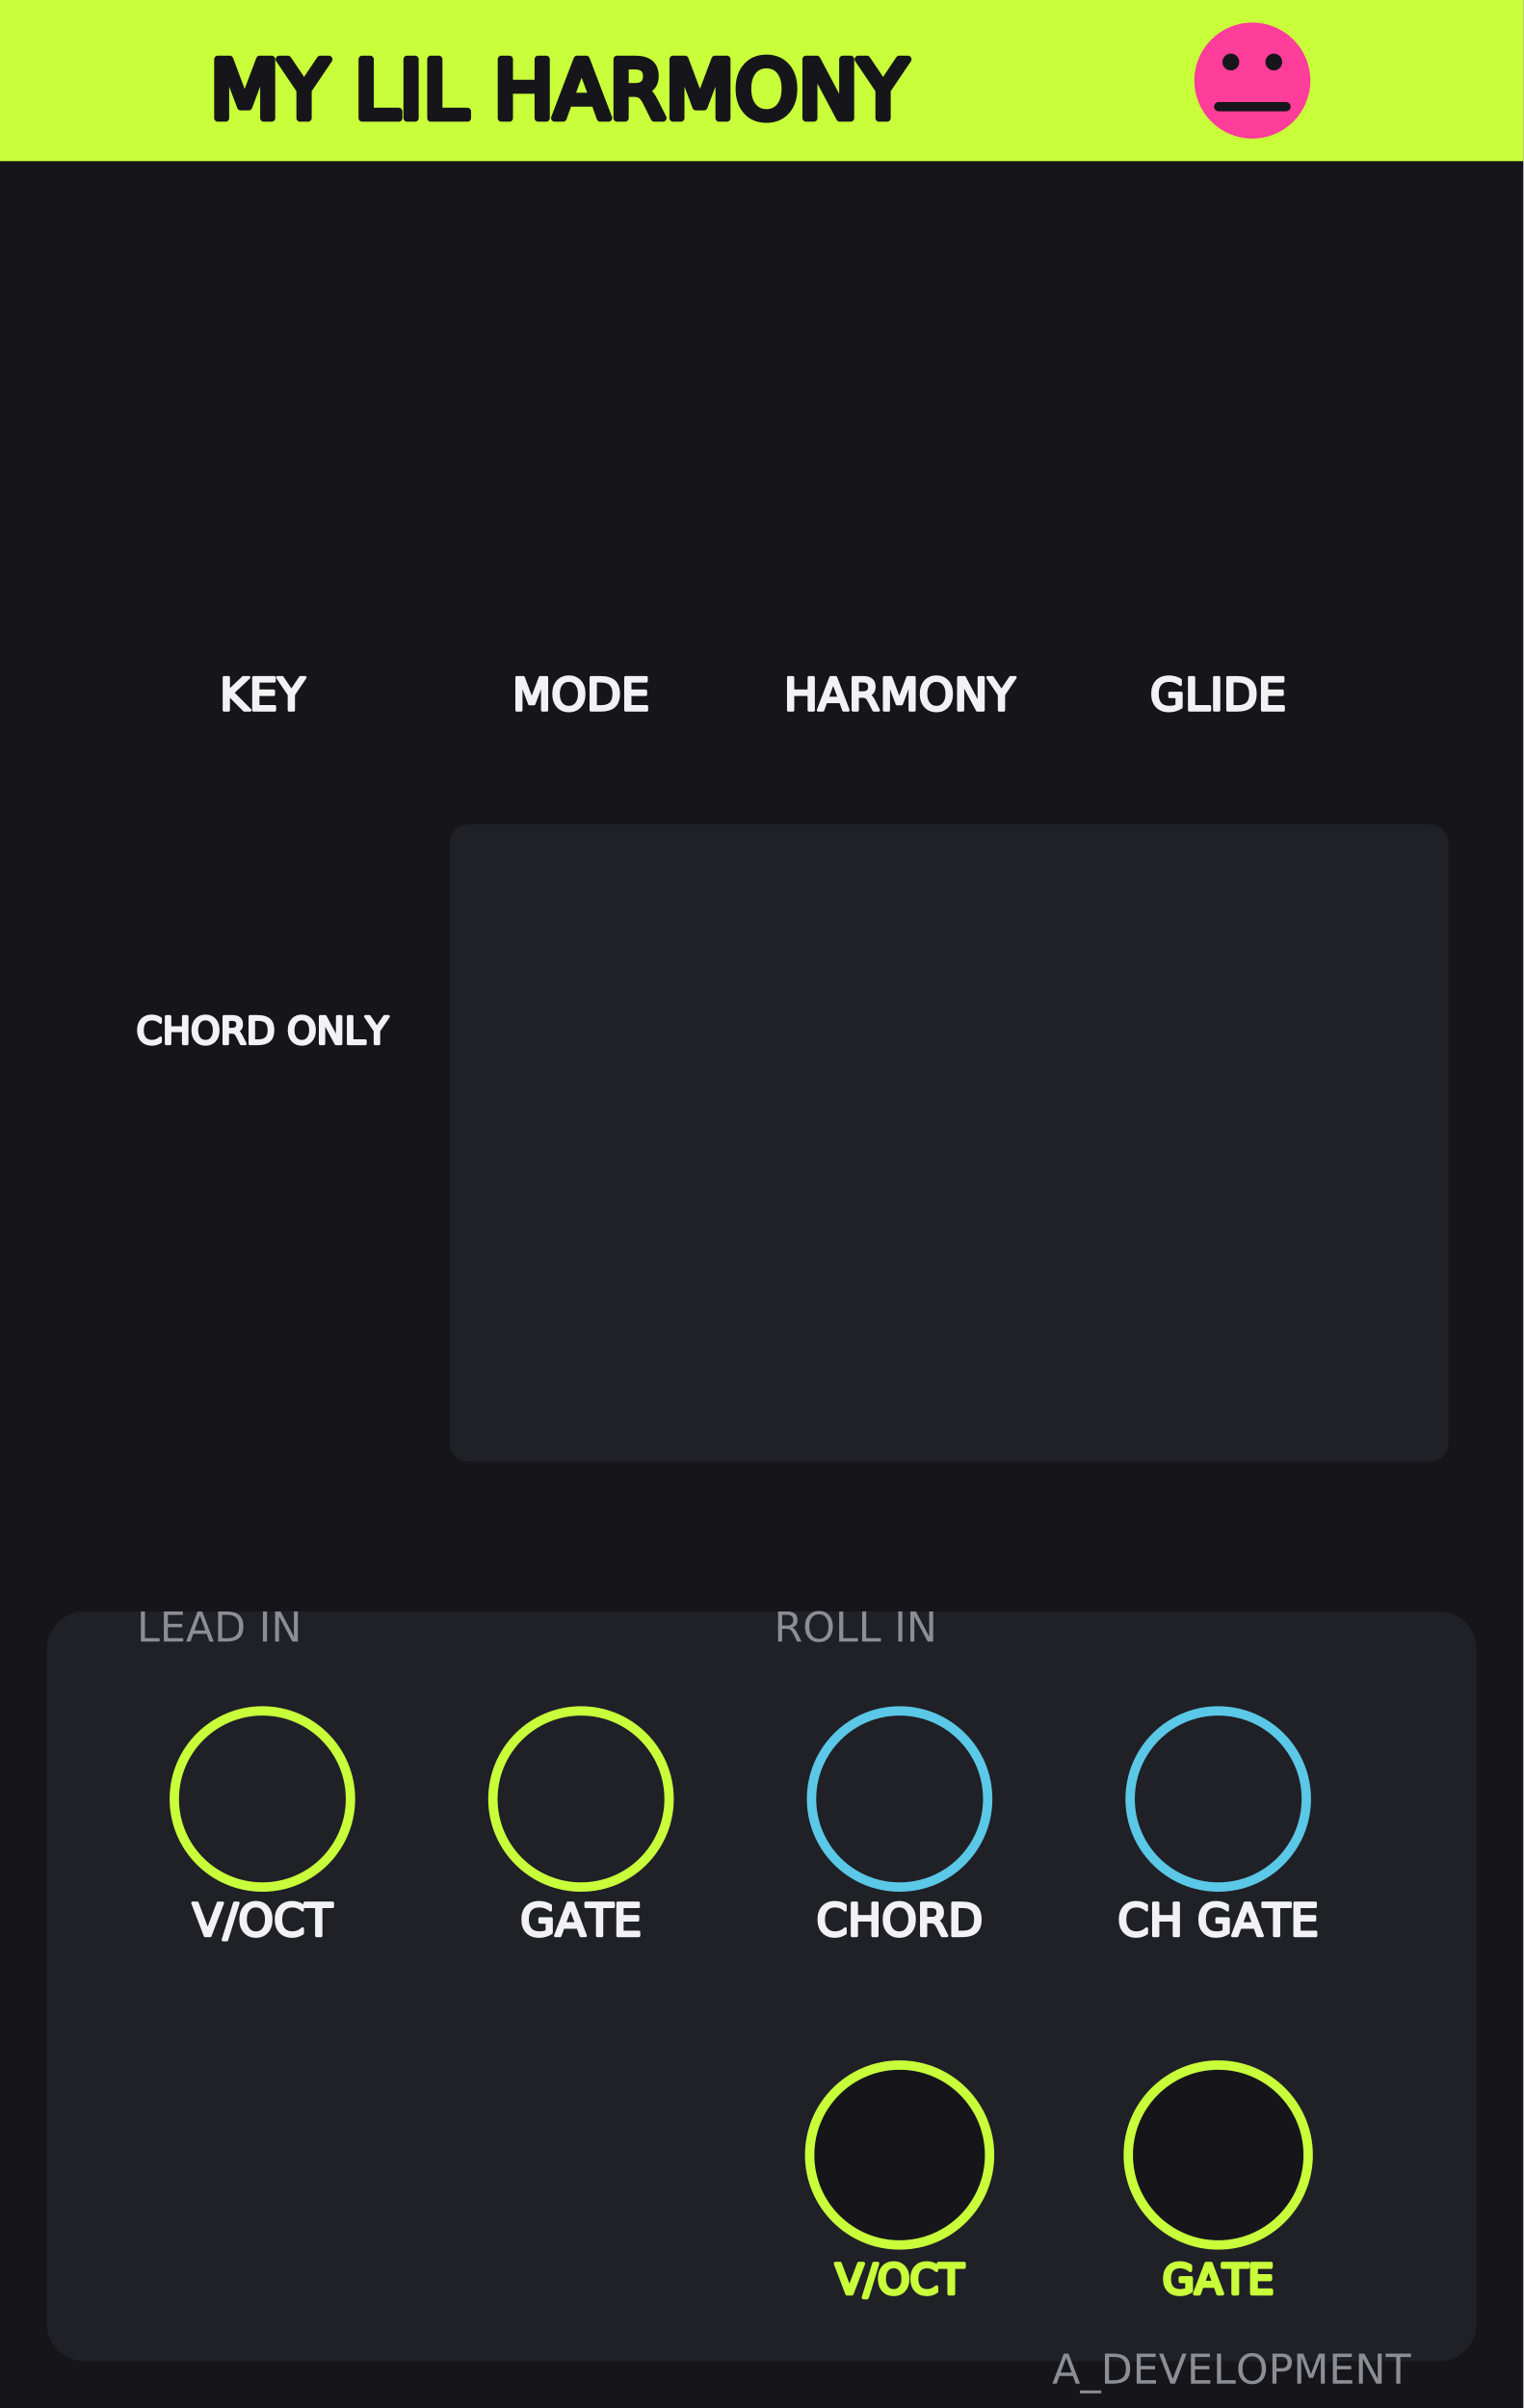
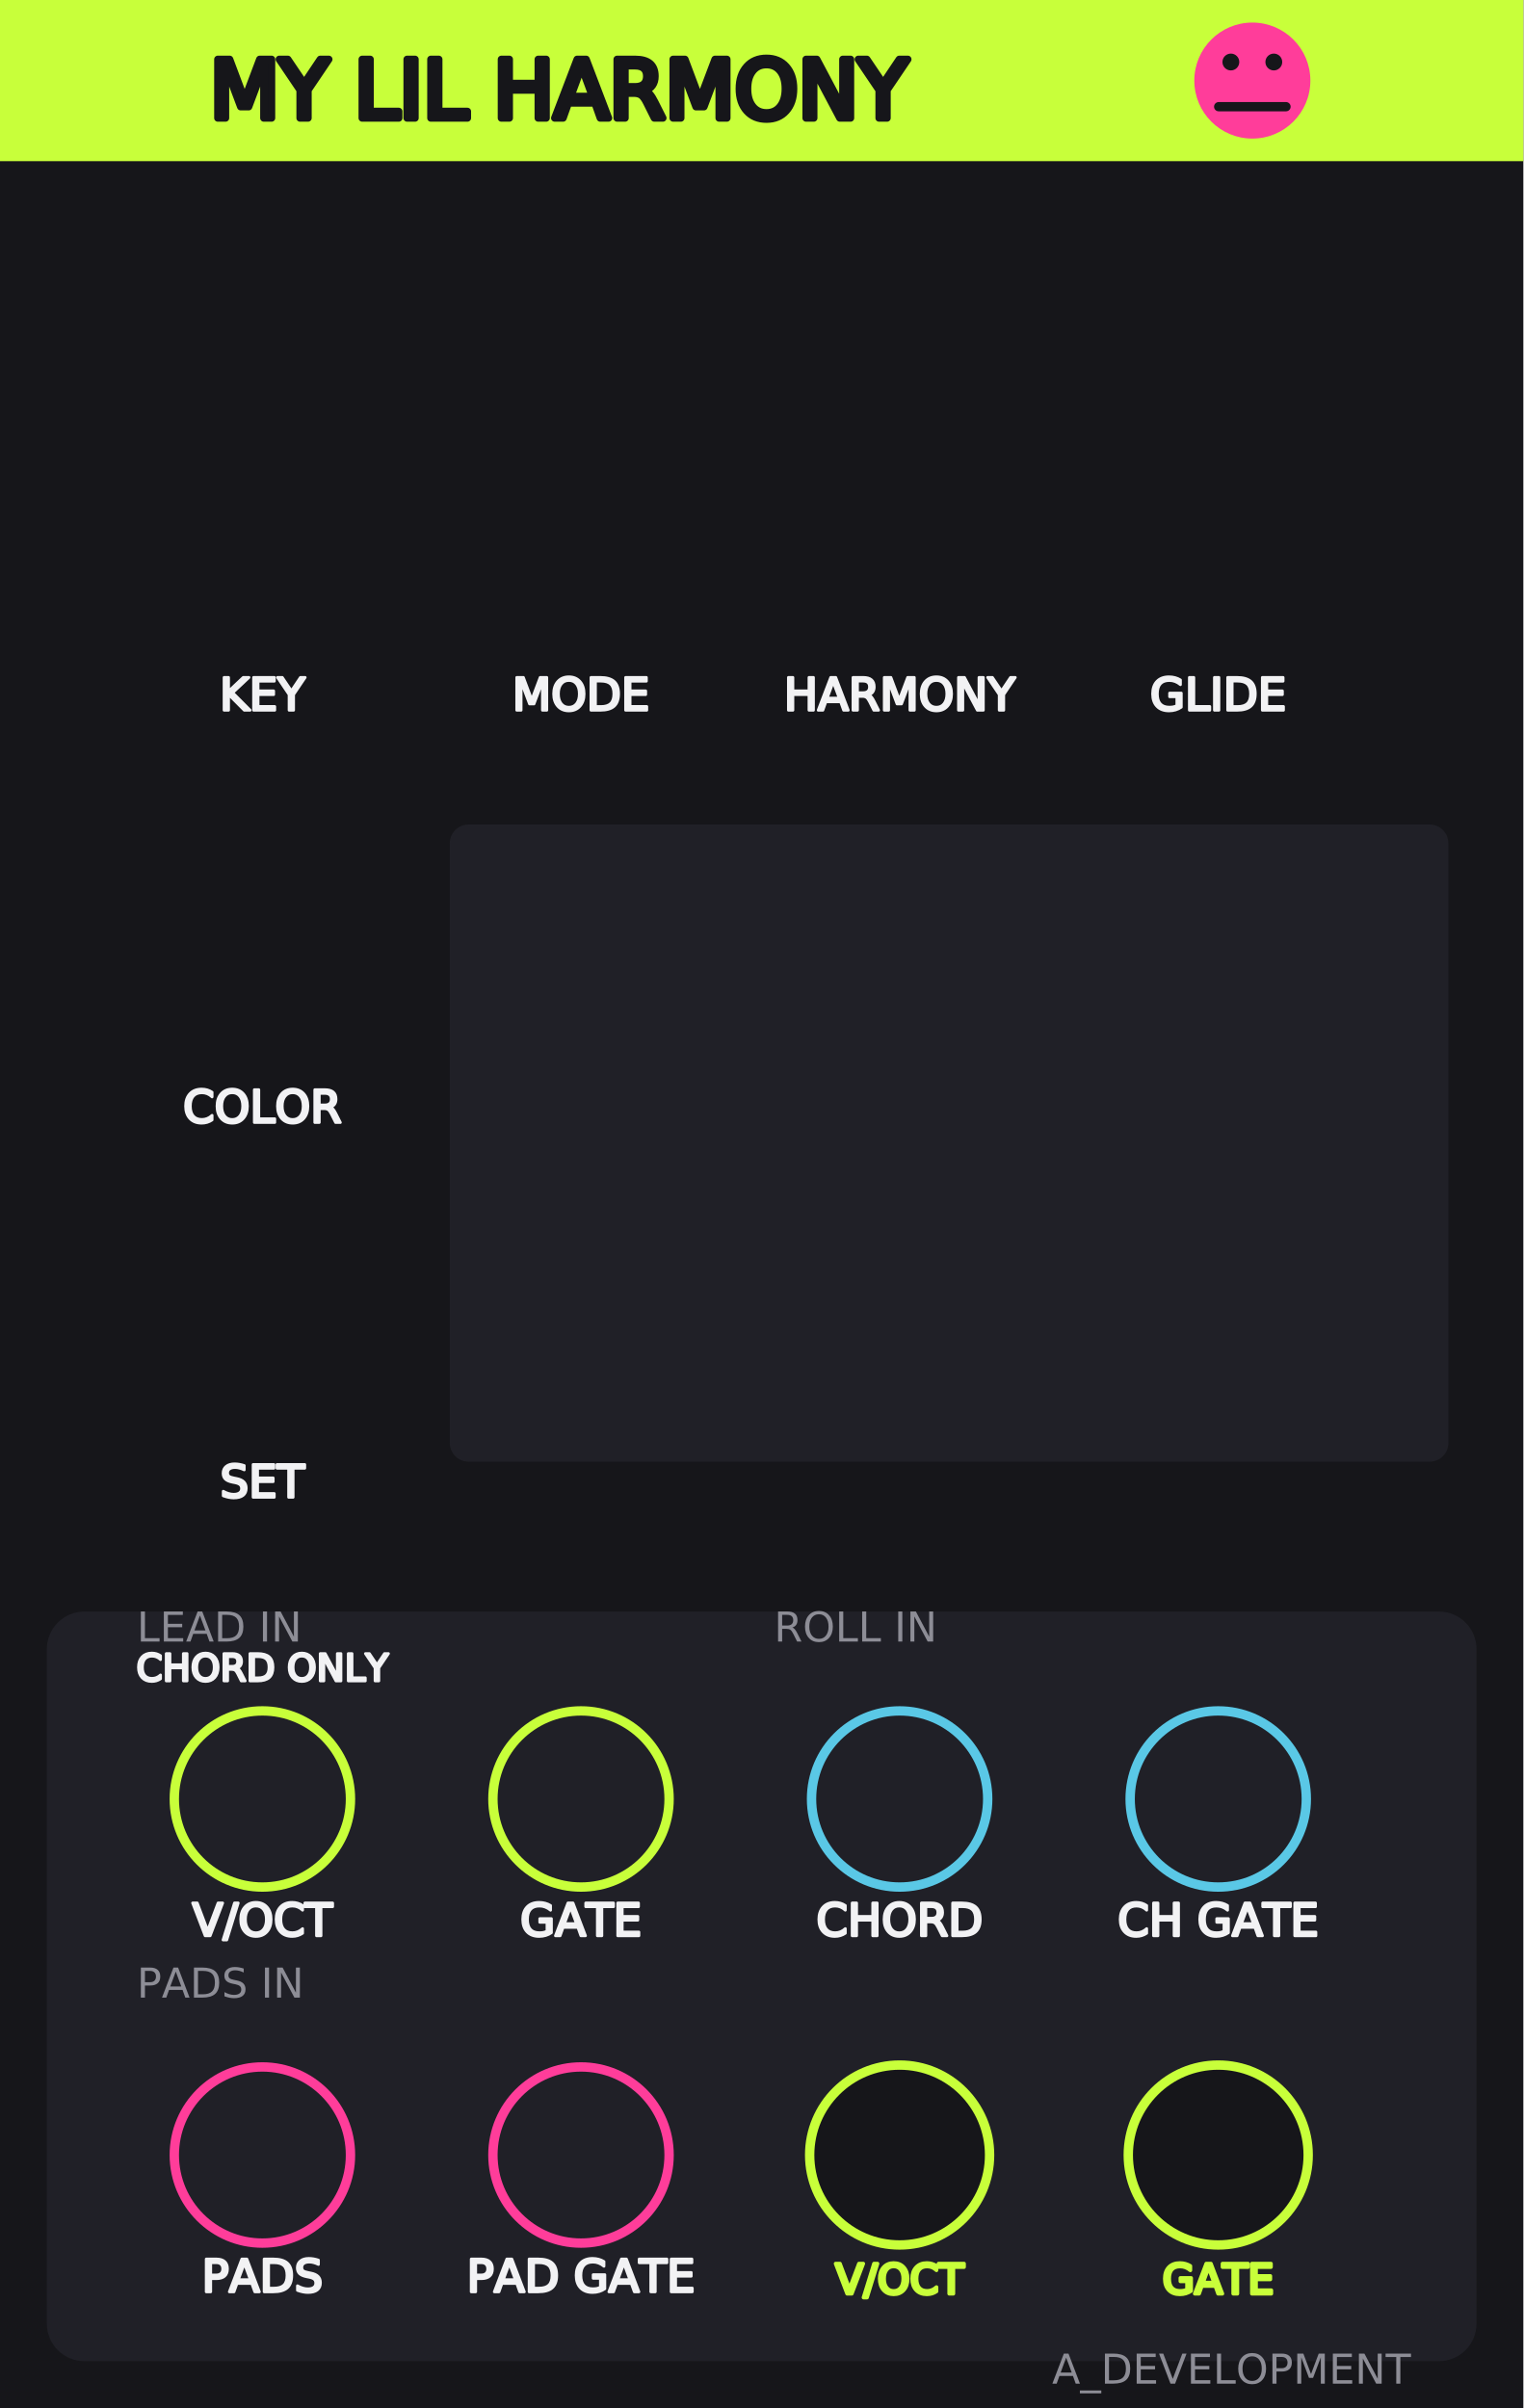
<svg xmlns="http://www.w3.org/2000/svg" width="81.28mm" height="128.5mm" viewBox="0 0 81.28 128.5">
  <rect width="81.28" height="128.5" fill="#16161a" />
  <rect width="81.28" height="8.6" fill="#c8ff3a" />
  <path fill="#16161a" stroke="#16161a" stroke-width="0.39" stroke-linejoin="round" d="M11.622 3.165H12.254L13.054 5.298L13.858 3.165H14.49V6.3H14.076V3.547L13.268 5.697H12.842L12.034 3.547V6.3H11.622Z M14.902 3.165H15.357L16.226 4.454L17.089 3.165H17.545L16.436 4.807V6.3H16.01V4.807Z  M19.325 3.165H19.75V5.943H21.276V6.3H19.325Z M21.721 3.165H22.145V6.3H21.721Z M22.989 3.165H23.413V5.943H24.94V6.3H22.989Z  M26.752 3.165H27.176V4.45H28.717V3.165H29.141V6.3H28.717V4.807H27.176V6.3H26.752Z M31.033 3.583 30.458 5.143H31.61ZM30.794 3.165H31.274L32.469 6.3H32.028L31.743 5.496H30.33L30.044 6.3H29.597Z M34.413 4.83Q34.55 4.876 34.679 5.028Q34.808 5.179 34.938 5.443L35.369 6.3H34.913L34.512 5.496Q34.357 5.181 34.211 5.078Q34.065 4.975 33.813 4.975H33.351V6.3H32.927V3.165H33.884Q34.422 3.165 34.686 3.39Q34.951 3.615 34.951 4.068Q34.951 4.364 34.813 4.559Q34.676 4.755 34.413 4.83ZM33.351 3.514V4.627H33.884Q34.191 4.627 34.347 4.485Q34.504 4.343 34.504 4.068Q34.504 3.793 34.347 3.653Q34.191 3.514 33.884 3.514Z M35.915 3.165H36.546L37.346 5.298L38.151 3.165H38.783V6.3H38.369V3.547L37.561 5.697H37.134L36.326 3.547V6.3H35.915Z M40.897 3.453Q40.435 3.453 40.163 3.797Q39.891 4.142 39.891 4.736Q39.891 5.328 40.163 5.672Q40.435 6.017 40.897 6.017Q41.359 6.017 41.629 5.672Q41.898 5.328 41.898 4.736Q41.898 4.142 41.629 3.797Q41.359 3.453 40.897 3.453ZM40.897 3.109Q41.556 3.109 41.951 3.551Q42.346 3.993 42.346 4.736Q42.346 5.477 41.951 5.919Q41.556 6.361 40.897 6.361Q40.235 6.361 39.84 5.92Q39.444 5.479 39.444 4.736Q39.444 3.993 39.84 3.551Q40.235 3.109 40.897 3.109Z M43.009 3.165H43.58L44.97 5.788V3.165H45.382V6.3H44.811L43.421 3.678V6.3H43.009Z M45.795 3.165H46.251L47.12 4.454L47.983 3.165H48.439L47.33 4.807V6.3H46.904V4.807Z" />
  <circle cx="66.82" cy="4.3" r="3.096" fill="#ff3d9a" />
  <circle cx="65.674" cy="3.309" r="0.449" fill="#16161a" />
  <circle cx="67.966" cy="3.309" r="0.449" fill="#16161a" />
  <line x1="65.024" y1="5.693" x2="68.616" y2="5.693" stroke="#16161a" stroke-width="0.495" stroke-linecap="round" />
  <rect x="2.5" y="86" width="76.28" height="40" rx="2" fill="#202027" />
  <rect x="24" y="44" width="53.28" height="34" rx="1" fill="#202027" />
  <path fill="#8d8d96" d="M7.516 85.996H7.733V87.417H8.514V87.6H7.516Z M8.742 85.996H9.756V86.179H8.959V86.654H9.722V86.836H8.959V87.417H9.775V87.6H8.742Z M10.668 86.21 10.373 87.008H10.963ZM10.545 85.996H10.791L11.402 87.6H11.177L11.031 87.189H10.308L10.162 87.6H9.933Z M11.854 86.175V87.422H12.116Q12.448 87.422 12.602 87.271Q12.756 87.121 12.756 86.796Q12.756 86.474 12.602 86.324Q12.448 86.175 12.116 86.175ZM11.637 85.996H12.082Q12.549 85.996 12.767 86.19Q12.985 86.384 12.985 86.796Q12.985 87.211 12.766 87.406Q12.546 87.6 12.082 87.6H11.637Z  M14.03 85.996H14.247V87.6H14.03Z M14.679 85.996H14.971L15.682 87.338V85.996H15.893V87.6H15.6L14.889 86.258V87.6H14.679Z" />
  <path fill="#8d8d96" d="M42.276 86.848Q42.346 86.872 42.412 86.949Q42.478 87.026 42.545 87.162L42.765 87.6H42.532L42.327 87.189Q42.247 87.027 42.173 86.975Q42.098 86.922 41.969 86.922H41.733V87.6H41.516V85.996H42.006Q42.281 85.996 42.416 86.111Q42.551 86.226 42.551 86.458Q42.551 86.61 42.481 86.709Q42.411 86.809 42.276 86.848ZM41.733 86.175V86.744H42.006Q42.163 86.744 42.243 86.671Q42.323 86.599 42.323 86.458Q42.323 86.317 42.243 86.246Q42.163 86.175 42.006 86.175Z M43.696 86.143Q43.459 86.143 43.32 86.32Q43.181 86.496 43.181 86.8Q43.181 87.103 43.32 87.279Q43.459 87.455 43.696 87.455Q43.932 87.455 44.07 87.279Q44.208 87.103 44.208 86.8Q44.208 86.496 44.07 86.32Q43.932 86.143 43.696 86.143ZM43.696 85.967Q44.033 85.967 44.235 86.193Q44.437 86.419 44.437 86.8Q44.437 87.179 44.235 87.405Q44.033 87.631 43.696 87.631Q43.357 87.631 43.155 87.406Q42.952 87.18 42.952 86.8Q42.952 86.419 43.155 86.193Q43.357 85.967 43.696 85.967Z M44.776 85.996H44.993V87.417H45.774V87.6H44.776Z M46.002 85.996H46.219V87.417H47V87.6H46.002Z  M47.927 85.996H48.144V87.6H47.927Z M48.576 85.996H48.868L49.579 87.338V85.996H49.79V87.6H49.497L48.786 86.258V87.6H48.576Z" />
+   <path fill="#8d8d96" d="M7.733 105.175V105.777H8.006Q8.157 105.777 8.24 105.699Q8.323 105.62 8.323 105.475Q8.323 105.331 8.24 105.253Q8.157 105.175 8.006 105.175ZM7.516 104.996H8.006Q8.275 104.996 8.413 105.118Q8.551 105.24 8.551 105.475Q8.551 105.713 8.413 105.834Q8.275 105.955 8.006 105.955H7.733V106.6H7.516Z M9.379 105.21 9.084 106.008H9.674ZM9.256 104.996H9.502L10.113 106.6H9.888L9.742 106.189H9.019L8.873 106.6H8.644Z M10.565 105.175V106.422H10.827Q11.159 106.422 11.313 106.271Q11.467 106.121 11.467 105.796Q11.467 105.474 11.313 105.324Q11.159 105.175 10.827 105.175ZM10.348 104.996H10.793Q11.26 104.996 11.478 105.19Q11.696 105.384 11.696 105.796Q11.696 106.211 11.477 106.406Q11.257 106.6 10.793 106.6H10.348Z M13.003 105.049V105.26Q12.879 105.201 12.77 105.172Q12.66 105.143 12.558 105.143Q12.381 105.143 12.285 105.212Q12.189 105.281 12.189 105.408Q12.189 105.514 12.253 105.568Q12.317 105.622 12.495 105.656L12.626 105.683Q12.869 105.729 12.984 105.845Q13.1 105.962 13.1 106.157Q13.1 106.391 12.943 106.511Q12.787 106.631 12.485 106.631Q12.371 106.631 12.243 106.605Q12.115 106.58 11.977 106.529V106.306Q12.109 106.38 12.236 106.417Q12.363 106.455 12.485 106.455Q12.671 106.455 12.772 106.382Q12.873 106.309 12.873 106.174Q12.873 106.055 12.801 105.989Q12.728 105.922 12.563 105.889L12.43 105.863Q12.188 105.815 12.079 105.712Q11.971 105.608 11.971 105.425Q11.971 105.212 12.121 105.09Q12.27 104.967 12.534 104.967Q12.646 104.967 12.763 104.988Q12.881 105.008 13.003 105.049Z  M14.137 104.996H14.354V106.6H14.137Z M14.786 104.996H15.078L15.79 106.338V104.996H16V106.6H15.708L14.997 105.258V106.6H14.786Z" />
  <path fill="#f2f2f4" stroke="#f2f2f4" stroke-width="0.15" stroke-linejoin="round" d="M11.957 36.15H12.194V36.89L12.979 36.15H13.284L12.416 36.966L13.346 37.9H13.034L12.194 37.057V37.9H11.957Z M13.531 36.15H14.638V36.35H13.768V36.868H14.601V37.067H13.768V37.701H14.659V37.9H13.531Z M14.807 36.15H15.062L15.547 36.87L16.029 36.15H16.283L15.664 37.067V37.9H15.426V37.067Z" />
  <path fill="#f2f2f4" stroke="#f2f2f4" stroke-width="0.15" stroke-linejoin="round" d="M27.573 36.15H27.926L28.373 37.341L28.821 36.15H29.174V37.9H28.943V36.364L28.492 37.564H28.254L27.803 36.364V37.9H27.573Z M30.354 36.311Q30.096 36.311 29.945 36.503Q29.793 36.695 29.793 37.027Q29.793 37.357 29.945 37.55Q30.096 37.742 30.354 37.742Q30.612 37.742 30.763 37.55Q30.913 37.357 30.913 37.027Q30.913 36.695 30.763 36.503Q30.612 36.311 30.354 36.311ZM30.354 36.119Q30.722 36.119 30.943 36.365Q31.163 36.612 31.163 37.027Q31.163 37.441 30.943 37.687Q30.722 37.934 30.354 37.934Q29.985 37.934 29.764 37.688Q29.543 37.442 29.543 37.027Q29.543 36.612 29.764 36.365Q29.985 36.119 30.354 36.119Z M31.77 36.345V37.705H32.056Q32.418 37.705 32.586 37.541Q32.754 37.377 32.754 37.023Q32.754 36.672 32.586 36.508Q32.418 36.345 32.056 36.345ZM31.533 36.15H32.02Q32.528 36.15 32.766 36.362Q33.004 36.573 33.004 37.023Q33.004 37.476 32.765 37.688Q32.526 37.9 32.02 37.9H31.533Z M33.381 36.15H34.488V36.35H33.618V36.868H34.451V37.067H33.618V37.701H34.509V37.9H33.381Z" />
  <path fill="#f2f2f4" stroke="#f2f2f4" stroke-width="0.15" stroke-linejoin="round" d="M42.068 36.15H42.305V36.868H43.165V36.15H43.402V37.9H43.165V37.067H42.305V37.9H42.068Z M44.457 36.384 44.136 37.254H44.78ZM44.324 36.15H44.592L45.259 37.9H45.013L44.854 37.451H44.065L43.905 37.9H43.656Z M46.344 37.08Q46.42 37.105 46.492 37.19Q46.564 37.274 46.637 37.422L46.877 37.9H46.623L46.399 37.451Q46.312 37.275 46.231 37.218Q46.15 37.161 46.009 37.161H45.751V37.9H45.514V36.15H46.049Q46.349 36.15 46.496 36.276Q46.644 36.401 46.644 36.654Q46.644 36.82 46.567 36.929Q46.491 37.038 46.344 37.08ZM45.751 36.345V36.966H46.049Q46.22 36.966 46.307 36.887Q46.395 36.808 46.395 36.654Q46.395 36.501 46.307 36.423Q46.22 36.345 46.049 36.345Z M47.182 36.15H47.535L47.981 37.341L48.43 36.15H48.783V37.9H48.552V36.364L48.101 37.564H47.863L47.412 36.364V37.9H47.182Z M49.963 36.311Q49.705 36.311 49.553 36.503Q49.402 36.695 49.402 37.027Q49.402 37.357 49.553 37.55Q49.705 37.742 49.963 37.742Q50.221 37.742 50.371 37.55Q50.522 37.357 50.522 37.027Q50.522 36.695 50.371 36.503Q50.221 36.311 49.963 36.311ZM49.963 36.119Q50.331 36.119 50.551 36.365Q50.771 36.612 50.771 37.027Q50.771 37.441 50.551 37.687Q50.331 37.934 49.963 37.934Q49.594 37.934 49.373 37.688Q49.152 37.442 49.152 37.027Q49.152 36.612 49.373 36.365Q49.594 36.119 49.963 36.119Z M51.142 36.15H51.461L52.236 37.614V36.15H52.466V37.9H52.147L51.371 36.436V37.9H51.142Z M52.697 36.15H52.951L53.436 36.87L53.918 36.15H54.172L53.554 37.067V37.9H53.316V37.067Z" />
  <path fill="#f2f2f4" stroke="#f2f2f4" stroke-width="0.15" stroke-linejoin="round" d="M62.794 37.65V37.18H62.407V36.986H63.028V37.737Q62.891 37.834 62.726 37.884Q62.561 37.934 62.373 37.934Q61.963 37.934 61.732 37.694Q61.5 37.455 61.5 37.027Q61.5 36.598 61.732 36.358Q61.963 36.119 62.373 36.119Q62.544 36.119 62.698 36.161Q62.853 36.203 62.983 36.285V36.537Q62.851 36.426 62.704 36.37Q62.556 36.313 62.393 36.313Q62.072 36.313 61.911 36.493Q61.75 36.672 61.75 37.027Q61.75 37.381 61.911 37.56Q62.072 37.739 62.393 37.739Q62.519 37.739 62.617 37.718Q62.715 37.696 62.794 37.65Z M63.461 36.15H63.697V37.701H64.549V37.9H63.461Z M64.798 36.15H65.035V37.9H64.798Z M65.742 36.345V37.705H66.028Q66.39 37.705 66.559 37.541Q66.727 37.377 66.727 37.023Q66.727 36.672 66.559 36.508Q66.39 36.345 66.028 36.345ZM65.506 36.15H65.992Q66.501 36.15 66.738 36.362Q66.976 36.573 66.976 37.023Q66.976 37.476 66.737 37.688Q66.498 37.9 65.992 37.9H65.506Z M67.354 36.15H68.46V36.35H67.59V36.868H68.424V37.067H67.59V37.701H68.481V37.9H67.354Z" />
-   <path fill="#f2f2f4" stroke="#f2f2f4" stroke-width="0.15" stroke-linejoin="round" d="M8.565 54.354V54.562Q8.465 54.47 8.353 54.424Q8.24 54.378 8.113 54.378Q7.863 54.378 7.73 54.531Q7.597 54.683 7.597 54.972Q7.597 55.261 7.73 55.413Q7.863 55.566 8.113 55.566Q8.24 55.566 8.353 55.52Q8.465 55.474 8.565 55.382V55.588Q8.461 55.658 8.346 55.693Q8.23 55.728 8.101 55.728Q7.77 55.728 7.58 55.526Q7.389 55.323 7.389 54.972Q7.389 54.621 7.58 54.418Q7.77 54.216 8.101 54.216Q8.232 54.216 8.348 54.25Q8.463 54.285 8.565 54.354Z M8.87 54.242H9.067V54.84H9.784V54.242H9.981V55.7H9.784V55.006H9.067V55.7H8.87Z M10.965 54.376Q10.75 54.376 10.624 54.536Q10.498 54.696 10.498 54.972Q10.498 55.248 10.624 55.408Q10.75 55.568 10.965 55.568Q11.18 55.568 11.306 55.408Q11.431 55.248 11.431 54.972Q11.431 54.696 11.306 54.536Q11.18 54.376 10.965 54.376ZM10.965 54.216Q11.272 54.216 11.456 54.421Q11.639 54.627 11.639 54.972Q11.639 55.317 11.456 55.523Q11.272 55.728 10.965 55.728Q10.658 55.728 10.474 55.523Q10.29 55.318 10.29 54.972Q10.29 54.627 10.474 54.421Q10.658 54.216 10.965 54.216Z M12.639 55.016Q12.703 55.038 12.763 55.108Q12.823 55.179 12.883 55.302L13.083 55.7H12.872L12.685 55.326Q12.613 55.179 12.545 55.132Q12.477 55.084 12.36 55.084H12.145V55.7H11.948V54.242H12.393Q12.643 54.242 12.766 54.346Q12.889 54.451 12.889 54.662Q12.889 54.8 12.825 54.89Q12.761 54.981 12.639 55.016ZM12.145 54.404V54.922H12.393Q12.536 54.922 12.608 54.856Q12.681 54.79 12.681 54.662Q12.681 54.534 12.608 54.469Q12.536 54.404 12.393 54.404Z M13.535 54.404V55.538H13.773Q14.075 55.538 14.215 55.401Q14.355 55.264 14.355 54.97Q14.355 54.677 14.215 54.54Q14.075 54.404 13.773 54.404ZM13.337 54.242H13.743Q14.167 54.242 14.365 54.418Q14.563 54.595 14.563 54.97Q14.563 55.346 14.364 55.523Q14.165 55.7 13.743 55.7H13.337Z  M16.105 54.376Q15.89 54.376 15.764 54.536Q15.637 54.696 15.637 54.972Q15.637 55.248 15.764 55.408Q15.89 55.568 16.105 55.568Q16.32 55.568 16.445 55.408Q16.571 55.248 16.571 54.972Q16.571 54.696 16.445 54.536Q16.32 54.376 16.105 54.376ZM16.105 54.216Q16.412 54.216 16.595 54.421Q16.779 54.627 16.779 54.972Q16.779 55.317 16.595 55.523Q16.412 55.728 16.105 55.728Q15.797 55.728 15.613 55.523Q15.429 55.318 15.429 54.972Q15.429 54.627 15.613 54.421Q15.797 54.216 16.105 54.216Z M17.087 54.242H17.353L18 55.462V54.242H18.191V55.7H17.925L17.279 54.48V55.7H17.087Z M18.583 54.242H18.781V55.534H19.491V55.7H18.583Z M19.498 54.242H19.709L20.114 54.842L20.515 54.242H20.727L20.211 55.006V55.7H20.013V55.006Z" />
+   <path fill="#f2f2f4" stroke="#f2f2f4" stroke-width="0.15" stroke-linejoin="round" d="M11.316 58.285V58.535Q11.197 58.423 11.062 58.368Q10.926 58.313 10.774 58.313Q10.474 58.313 10.314 58.497Q10.155 58.68 10.155 59.027Q10.155 59.373 10.314 59.556Q10.474 59.739 10.774 59.739Q10.926 59.739 11.062 59.684Q11.197 59.629 11.316 59.518V59.765Q11.192 59.85 11.053 59.892Q10.914 59.934 10.76 59.934Q10.363 59.934 10.134 59.691Q9.905 59.448 9.905 59.027Q9.905 58.605 10.134 58.362Q10.363 58.119 10.76 58.119Q10.917 58.119 11.056 58.16Q11.195 58.202 11.316 58.285Z M12.392 58.311Q12.134 58.311 11.983 58.503Q11.831 58.695 11.831 59.027Q11.831 59.357 11.983 59.55Q12.134 59.742 12.392 59.742Q12.65 59.742 12.801 59.55Q12.951 59.357 12.951 59.027Q12.951 58.695 12.801 58.503Q12.65 58.311 12.392 58.311ZM12.392 58.119Q12.76 58.119 12.98 58.365Q13.201 58.612 13.201 59.027Q13.201 59.441 12.98 59.687Q12.76 59.934 12.392 59.934Q12.023 59.934 11.802 59.688Q11.581 59.442 11.581 59.027Q11.581 58.612 11.802 58.365Q12.023 58.119 12.392 58.119Z M13.571 58.15H13.808V59.701H14.66V59.9H13.571Z M15.618 58.311Q15.361 58.311 15.209 58.503Q15.057 58.695 15.057 59.027Q15.057 59.357 15.209 59.55Q15.361 59.742 15.618 59.742Q15.876 59.742 16.027 59.55Q16.177 59.357 16.177 59.027Q16.177 58.695 16.027 58.503Q15.876 58.311 15.618 58.311ZM15.618 58.119Q15.986 58.119 16.207 58.365Q16.427 58.612 16.427 59.027Q16.427 59.441 16.207 59.687Q15.986 59.934 15.618 59.934Q15.249 59.934 15.028 59.688Q14.807 59.442 14.807 59.027Q14.807 58.612 15.028 58.365Q15.249 58.119 15.618 58.119Z M17.627 59.08Q17.703 59.105 17.775 59.19Q17.847 59.274 17.92 59.422L18.16 59.9H17.906L17.682 59.451Q17.595 59.275 17.514 59.218Q17.432 59.161 17.292 59.161H17.034V59.9H16.797V58.15H17.332Q17.632 58.15 17.779 58.276Q17.927 58.401 17.927 58.654Q17.927 58.82 17.85 58.929Q17.773 59.038 17.627 59.08ZM17.034 58.345V58.966H17.332Q17.503 58.966 17.59 58.887Q17.677 58.808 17.677 58.654Q17.677 58.501 17.59 58.423Q17.503 58.345 17.332 58.345Z" />
+   <path fill="#f2f2f4" stroke="#f2f2f4" stroke-width="0.15" stroke-linejoin="round" d="M13.031 78.208V78.439Q12.897 78.374 12.777 78.343Q12.658 78.311 12.546 78.311Q12.353 78.311 12.248 78.386Q12.143 78.461 12.143 78.599Q12.143 78.715 12.213 78.774Q12.283 78.834 12.477 78.87L12.62 78.899Q12.885 78.95 13.011 79.077Q13.137 79.204 13.137 79.417Q13.137 79.671 12.966 79.803Q12.796 79.934 12.467 79.934Q12.342 79.934 12.202 79.906Q12.062 79.878 11.912 79.823V79.579Q12.056 79.66 12.195 79.701Q12.333 79.742 12.467 79.742Q12.669 79.742 12.779 79.662Q12.89 79.582 12.89 79.435Q12.89 79.306 12.811 79.233Q12.731 79.161 12.551 79.124L12.407 79.096Q12.142 79.043 12.024 78.931Q11.905 78.818 11.905 78.618Q11.905 78.386 12.069 78.252Q12.232 78.119 12.519 78.119Q12.642 78.119 12.77 78.141Q12.898 78.163 13.031 78.208Z M13.506 78.15H14.612V78.35H13.743V78.868H14.576V79.067H13.743V79.701H14.633V79.9H13.506Z M14.78 78.15H16.26V78.35H15.639V79.9H15.401V78.35H14.78Z" />
+   <path fill="#f2f2f4" stroke="#f2f2f4" stroke-width="0.15" stroke-linejoin="round" d="M8.565 88.354V88.562Q8.465 88.47 8.353 88.424Q8.24 88.378 8.113 88.378Q7.863 88.378 7.73 88.531Q7.597 88.683 7.597 88.972Q7.597 89.261 7.73 89.413Q7.863 89.566 8.113 89.566Q8.24 89.566 8.353 89.52Q8.465 89.474 8.565 89.382V89.588Q8.461 89.658 8.346 89.693Q8.23 89.728 8.101 89.728Q7.77 89.728 7.58 89.526Q7.389 89.323 7.389 88.972Q7.389 88.621 7.58 88.418Q7.77 88.216 8.101 88.216Q8.232 88.216 8.348 88.25Q8.463 88.285 8.565 88.354Z M8.87 88.242H9.067V88.84H9.784V88.242H9.981V89.7H9.784V89.006H9.067V89.7H8.87Z M10.965 88.376Q10.75 88.376 10.624 88.536Q10.498 88.696 10.498 88.972Q10.498 89.248 10.624 89.408Q10.75 89.568 10.965 89.568Q11.18 89.568 11.306 89.408Q11.431 89.248 11.431 88.972Q11.431 88.696 11.306 88.536Q11.18 88.376 10.965 88.376ZM10.965 88.216Q11.272 88.216 11.456 88.421Q11.639 88.627 11.639 88.972Q11.639 89.317 11.456 89.523Q11.272 89.728 10.965 89.728Q10.658 89.728 10.474 89.523Q10.29 89.318 10.29 88.972Q10.29 88.627 10.474 88.421Q10.658 88.216 10.965 88.216Z M12.639 89.016Q12.703 89.038 12.763 89.108Q12.823 89.179 12.883 89.302L13.083 89.7H12.872L12.685 89.326Q12.613 89.179 12.545 89.132Q12.477 89.084 12.36 89.084H12.145V89.7H11.948V88.242H12.393Q12.643 88.242 12.766 88.346Q12.889 88.451 12.889 88.662Q12.889 88.8 12.825 88.89Q12.761 88.981 12.639 89.016ZM12.145 88.404V88.922H12.393Q12.536 88.922 12.608 88.856Q12.681 88.79 12.681 88.662Q12.681 88.534 12.608 88.469Q12.536 88.404 12.393 88.404Z M13.535 88.404V89.538H13.773Q14.075 89.538 14.215 89.401Q14.355 89.264 14.355 88.97Q14.355 88.677 14.215 88.54Q14.075 88.404 13.773 88.404ZM13.337 88.242H13.743Q14.167 88.242 14.365 88.418Q14.563 88.595 14.563 88.97Q14.563 89.346 14.364 89.523Q14.165 89.7 13.743 89.7H13.337Z  M16.105 88.376Q15.89 88.376 15.764 88.536Q15.637 88.696 15.637 88.972Q15.637 89.248 15.764 89.408Q15.89 89.568 16.105 89.568Q16.32 89.568 16.445 89.408Q16.571 89.248 16.571 88.972Q16.571 88.696 16.445 88.536Q16.32 88.376 16.105 88.376ZM16.105 88.216Q16.412 88.216 16.595 88.421Q16.779 88.627 16.779 88.972Q16.779 89.317 16.595 89.523Q16.412 89.728 16.105 89.728Q15.797 89.728 15.613 89.523Q15.429 89.318 15.429 88.972Q15.429 88.627 15.613 88.421Q15.797 88.216 16.105 88.216Z M17.087 88.242H17.353L18 89.462V88.242H18.191V89.7H17.925L17.279 88.48V89.7H17.087Z M18.583 88.242H18.781V89.534H19.491V89.7H18.583Z M19.498 88.242H19.709L20.114 88.842L20.515 88.242H20.727L20.211 89.006V89.7H20.013V89.006Z" />
  <circle cx="14" cy="96" r="4.7" fill="none" stroke="#c8ff3a" stroke-width="0.5" />
  <path fill="#f2f2f4" stroke="#f2f2f4" stroke-width="0.15" stroke-linejoin="round" d="M10.946 103.3 10.278 101.55H10.525L11.08 103.023L11.635 101.55H11.881L11.214 103.3Z M12.511 101.55H12.71L12.1 103.523H11.901Z M13.655 101.711Q13.398 101.711 13.246 101.903Q13.094 102.095 13.094 102.427Q13.094 102.757 13.246 102.95Q13.398 103.142 13.655 103.142Q13.913 103.142 14.064 102.95Q14.214 102.757 14.214 102.427Q14.214 102.095 14.064 101.903Q13.913 101.711 13.655 101.711ZM13.655 101.519Q14.023 101.519 14.244 101.765Q14.464 102.012 14.464 102.427Q14.464 102.841 14.244 103.087Q14.023 103.334 13.655 103.334Q13.286 103.334 13.065 103.088Q12.845 102.842 12.845 102.427Q12.845 102.012 13.065 101.765Q13.286 101.519 13.655 101.519Z M16.145 101.685V101.935Q16.025 101.823 15.89 101.768Q15.754 101.713 15.602 101.713Q15.302 101.713 15.143 101.897Q14.983 102.08 14.983 102.427Q14.983 102.773 15.143 102.956Q15.302 103.139 15.602 103.139Q15.754 103.139 15.89 103.084Q16.025 103.029 16.145 102.918V103.165Q16.02 103.25 15.881 103.292Q15.743 103.334 15.588 103.334Q15.191 103.334 14.962 103.091Q14.734 102.848 14.734 102.427Q14.734 102.005 14.962 101.762Q15.191 101.519 15.588 101.519Q15.745 101.519 15.884 101.56Q16.023 101.602 16.145 101.685Z M16.268 101.55H17.748V101.75H17.127V103.3H16.889V101.75H16.268Z" />
  <circle cx="31" cy="96" r="4.7" fill="none" stroke="#c8ff3a" stroke-width="0.5" />
  <path fill="#f2f2f4" stroke="#f2f2f4" stroke-width="0.15" stroke-linejoin="round" d="M29.187 103.05V102.58H28.8V102.386H29.421V103.137Q29.284 103.234 29.119 103.284Q28.953 103.334 28.766 103.334Q28.356 103.334 28.124 103.094Q27.893 102.855 27.893 102.427Q27.893 101.998 28.124 101.758Q28.356 101.519 28.766 101.519Q28.937 101.519 29.091 101.561Q29.245 101.603 29.375 101.685V101.937Q29.244 101.826 29.096 101.77Q28.949 101.713 28.786 101.713Q28.465 101.713 28.304 101.893Q28.142 102.072 28.142 102.427Q28.142 102.781 28.304 102.96Q28.465 103.139 28.786 103.139Q28.911 103.139 29.01 103.118Q29.108 103.096 29.187 103.05Z M30.438 101.784 30.117 102.654H30.76ZM30.304 101.55H30.573L31.24 103.3H30.994L30.834 102.851H30.046L29.886 103.3H29.637Z M31.253 101.55H32.733V101.75H32.112V103.3H31.874V101.75H31.253Z M32.961 101.55H34.067V101.75H33.198V102.268H34.031V102.467H33.198V103.101H34.088V103.3H32.961Z" />
  <circle cx="48" cy="96" r="4.7" fill="none" stroke="#5ac8e6" stroke-width="0.5" />
  <path fill="#f2f2f4" stroke="#f2f2f4" stroke-width="0.15" stroke-linejoin="round" d="M45.103 101.685V101.935Q44.984 101.823 44.848 101.768Q44.713 101.713 44.561 101.713Q44.261 101.713 44.101 101.897Q43.942 102.08 43.942 102.427Q43.942 102.773 44.101 102.956Q44.261 103.139 44.561 103.139Q44.713 103.139 44.848 103.084Q44.984 103.029 45.103 102.918V103.165Q44.979 103.25 44.84 103.292Q44.701 103.334 44.546 103.334Q44.149 103.334 43.921 103.091Q43.692 102.848 43.692 102.427Q43.692 102.005 43.921 101.762Q44.149 101.519 44.546 101.519Q44.704 101.519 44.842 101.56Q44.981 101.602 45.103 101.685Z M45.469 101.55H45.705V102.268H46.566V101.55H46.802V103.3H46.566V102.467H45.705V103.3H45.469Z M47.984 101.711Q47.726 101.711 47.574 101.903Q47.422 102.095 47.422 102.427Q47.422 102.757 47.574 102.95Q47.726 103.142 47.984 103.142Q48.241 103.142 48.392 102.95Q48.543 102.757 48.543 102.427Q48.543 102.095 48.392 101.903Q48.241 101.711 47.984 101.711ZM47.984 101.519Q48.352 101.519 48.572 101.765Q48.792 102.012 48.792 102.427Q48.792 102.841 48.572 103.087Q48.352 103.334 47.984 103.334Q47.614 103.334 47.394 103.088Q47.173 102.842 47.173 102.427Q47.173 102.012 47.394 101.765Q47.614 101.519 47.984 101.519Z M49.992 102.48Q50.068 102.505 50.14 102.59Q50.213 102.674 50.285 102.822L50.525 103.3H50.271L50.047 102.851Q49.961 102.675 49.879 102.618Q49.798 102.561 49.657 102.561H49.399V103.3H49.163V101.55H49.697Q49.997 101.55 50.145 101.676Q50.292 101.801 50.292 102.054Q50.292 102.22 50.215 102.329Q50.139 102.438 49.992 102.48ZM49.399 101.745V102.366H49.697Q49.868 102.366 49.955 102.287Q50.043 102.208 50.043 102.054Q50.043 101.901 49.955 101.823Q49.868 101.745 49.697 101.745Z M51.067 101.745V103.105H51.353Q51.715 103.105 51.883 102.941Q52.051 102.777 52.051 102.423Q52.051 102.072 51.883 101.908Q51.715 101.745 51.353 101.745ZM50.83 101.55H51.316Q51.825 101.55 52.063 101.762Q52.301 101.973 52.301 102.423Q52.301 102.876 52.062 103.088Q51.823 103.3 51.316 103.3H50.83Z" />
  <circle cx="65" cy="96" r="4.7" fill="none" stroke="#5ac8e6" stroke-width="0.5" />
  <path fill="#f2f2f4" stroke="#f2f2f4" stroke-width="0.15" stroke-linejoin="round" d="M61.182 101.685V101.935Q61.062 101.823 60.927 101.768Q60.792 101.713 60.639 101.713Q60.339 101.713 60.18 101.897Q60.021 102.08 60.021 102.427Q60.021 102.773 60.18 102.956Q60.339 103.139 60.639 103.139Q60.792 103.139 60.927 103.084Q61.062 103.029 61.182 102.918V103.165Q61.058 103.25 60.919 103.292Q60.78 103.334 60.625 103.334Q60.228 103.334 60 103.091Q59.771 102.848 59.771 102.427Q59.771 102.005 60 101.762Q60.228 101.519 60.625 101.519Q60.782 101.519 60.921 101.56Q61.06 101.602 61.182 101.685Z M61.548 101.55H61.784V102.268H62.645V101.55H62.881V103.3H62.645V102.467H61.784V103.3H61.548Z  M65.308 103.05V102.58H64.921V102.386H65.543V103.137Q65.405 103.234 65.24 103.284Q65.075 103.334 64.887 103.334Q64.477 103.334 64.246 103.094Q64.014 102.855 64.014 102.427Q64.014 101.998 64.246 101.758Q64.477 101.519 64.887 101.519Q65.059 101.519 65.213 101.561Q65.367 101.603 65.497 101.685V101.937Q65.366 101.826 65.218 101.77Q65.07 101.713 64.907 101.713Q64.586 101.713 64.425 101.893Q64.264 102.072 64.264 102.427Q64.264 102.781 64.425 102.96Q64.586 103.139 64.907 103.139Q65.033 103.139 65.131 103.118Q65.23 103.096 65.308 103.05Z M66.56 101.784 66.239 102.654H66.882ZM66.426 101.55H66.695L67.361 103.3H67.115L66.956 102.851H66.167L66.008 103.3H65.758Z M67.374 101.55H68.854V101.75H68.233V103.3H67.995V101.75H67.374Z M69.083 101.55H70.189V101.75H69.32V102.268H70.153V102.467H69.32V103.101H70.21V103.3H69.083Z" />
+   <circle cx="14" cy="115" r="4.7" fill="none" stroke="#ff3d9a" stroke-width="0.5" />
+   <path fill="#f2f2f4" stroke="#f2f2f4" stroke-width="0.15" stroke-linejoin="round" d="M11.242 120.745V121.402H11.54Q11.705 121.402 11.795 121.317Q11.885 121.231 11.885 121.073Q11.885 120.916 11.795 120.83Q11.705 120.745 11.54 120.745ZM11.005 120.55H11.54Q11.834 120.55 11.984 120.683Q12.135 120.816 12.135 121.073Q12.135 121.332 11.984 121.464Q11.834 121.597 11.54 121.597H11.242V122.3H11.005Z M13.037 120.784 12.716 121.654H13.36ZM12.904 120.55H13.172L13.839 122.3H13.593L13.433 121.851H12.645L12.485 122.3H12.236Z M14.331 120.745V122.105H14.617Q14.979 122.105 15.147 121.941Q15.315 121.777 15.315 121.423Q15.315 121.072 15.147 120.908Q14.979 120.745 14.617 120.745ZM14.094 120.55H14.581Q15.089 120.55 15.327 120.762Q15.565 120.973 15.565 121.423Q15.565 121.876 15.326 122.088Q15.087 122.3 14.581 122.3H14.094Z M16.991 120.608V120.839Q16.856 120.774 16.737 120.743Q16.617 120.711 16.506 120.711Q16.313 120.711 16.208 120.786Q16.103 120.861 16.103 120.999Q16.103 121.115 16.173 121.174Q16.242 121.234 16.437 121.27L16.58 121.299Q16.845 121.35 16.971 121.477Q17.097 121.604 17.097 121.817Q17.097 122.071 16.926 122.203Q16.756 122.334 16.426 122.334Q16.302 122.334 16.162 122.306Q16.022 122.278 15.872 122.223V121.979Q16.016 122.06 16.154 122.101Q16.293 122.142 16.426 122.142Q16.629 122.142 16.739 122.062Q16.849 121.982 16.849 121.835Q16.849 121.706 16.77 121.633Q16.691 121.561 16.511 121.524L16.367 121.496Q16.102 121.443 15.983 121.331Q15.865 121.218 15.865 121.018Q15.865 120.786 16.029 120.652Q16.192 120.519 16.479 120.519Q16.602 120.519 16.73 120.541Q16.858 120.563 16.991 120.608Z" />
+   <circle cx="31" cy="115" r="4.7" fill="none" stroke="#ff3d9a" stroke-width="0.5" />
+   <path fill="#f2f2f4" stroke="#f2f2f4" stroke-width="0.15" stroke-linejoin="round" d="M25.38 120.745V121.402H25.678Q25.843 121.402 25.933 121.317Q26.024 121.231 26.024 121.073Q26.024 120.916 25.933 120.83Q25.843 120.745 25.678 120.745ZM25.144 120.55H25.678Q25.972 120.55 26.123 120.683Q26.273 120.816 26.273 121.073Q26.273 121.332 26.123 121.464Q25.972 121.597 25.678 121.597H25.38V122.3H25.144Z M27.176 120.784 26.854 121.654H27.498ZM27.042 120.55H27.31L27.977 122.3H27.731L27.572 121.851H26.783L26.624 122.3H26.374Z M28.469 120.745V122.105H28.755Q29.117 122.105 29.286 121.941Q29.454 121.777 29.454 121.423Q29.454 121.072 29.286 120.908Q29.117 120.745 28.755 120.745ZM28.233 120.55H28.719Q29.228 120.55 29.465 120.762Q29.703 120.973 29.703 121.423Q29.703 121.876 29.464 122.088Q29.225 122.3 28.719 122.3H28.233Z  M32.037 122.05V121.58H31.65V121.386H32.271V122.137Q32.134 122.234 31.969 122.284Q31.803 122.334 31.616 122.334Q31.206 122.334 30.974 122.094Q30.743 121.855 30.743 121.427Q30.743 120.998 30.974 120.758Q31.206 120.519 31.616 120.519Q31.787 120.519 31.941 120.561Q32.095 120.603 32.225 120.685V120.937Q32.094 120.826 31.946 120.77Q31.799 120.713 31.636 120.713Q31.315 120.713 31.154 120.893Q30.992 121.072 30.992 121.427Q30.992 121.781 31.154 121.96Q31.315 122.139 31.636 122.139Q31.761 122.139 31.86 122.118Q31.958 122.096 32.037 122.05Z M33.288 120.784 32.967 121.654H33.61ZM33.154 120.55H33.423L34.09 122.3H33.844L33.684 121.851H32.896L32.736 122.3H32.487Z M34.103 120.55H35.583V120.75H34.962V122.3H34.724V120.75H34.103Z M35.811 120.55H36.917V120.75H36.048V121.268H36.881V121.467H36.048V122.101H36.938V122.3H35.811Z" />
  <circle cx="48" cy="115" r="4.8" fill="#16161a" stroke="#c8ff3a" stroke-width="0.5" />
  <path fill="#c8ff3a" stroke="#c8ff3a" stroke-width="0.2" stroke-linejoin="round" d="M45.201 122.4 44.588 120.796H44.815L45.323 122.146L45.832 120.796H46.058L45.447 122.4Z M46.635 120.796H46.817L46.259 122.604H46.076Z M47.684 120.943Q47.448 120.943 47.309 121.12Q47.17 121.296 47.17 121.6Q47.17 121.903 47.309 122.079Q47.448 122.255 47.684 122.255Q47.921 122.255 48.059 122.079Q48.197 121.903 48.197 121.6Q48.197 121.296 48.059 121.12Q47.921 120.943 47.684 120.943ZM47.684 120.767Q48.021 120.767 48.223 120.993Q48.425 121.219 48.425 121.6Q48.425 121.979 48.223 122.205Q48.021 122.431 47.684 122.431Q47.346 122.431 47.143 122.206Q46.941 121.98 46.941 121.6Q46.941 121.219 47.143 120.993Q47.346 120.767 47.684 120.767Z M49.966 120.92V121.149Q49.856 121.046 49.732 120.996Q49.608 120.946 49.468 120.946Q49.193 120.946 49.047 121.114Q48.901 121.282 48.901 121.6Q48.901 121.917 49.047 122.085Q49.193 122.253 49.468 122.253Q49.608 122.253 49.732 122.202Q49.856 122.152 49.966 122.05V122.276Q49.852 122.354 49.725 122.392Q49.597 122.431 49.456 122.431Q49.091 122.431 48.882 122.208Q48.672 121.985 48.672 121.6Q48.672 121.213 48.882 120.99Q49.091 120.767 49.456 120.767Q49.6 120.767 49.727 120.805Q49.854 120.843 49.966 120.92Z M50.079 120.796H51.435V120.979H50.866V122.4H50.648V120.979H50.079Z" />
  <circle cx="65" cy="115" r="4.8" fill="#16161a" stroke="#c8ff3a" stroke-width="0.5" />
  <path fill="#c8ff3a" stroke="#c8ff3a" stroke-width="0.2" stroke-linejoin="round" d="M63.338 122.171V121.74H62.983V121.562H63.552V122.251Q63.427 122.34 63.275 122.385Q63.124 122.431 62.952 122.431Q62.576 122.431 62.364 122.211Q62.152 121.992 62.152 121.6Q62.152 121.207 62.364 120.987Q62.576 120.767 62.952 120.767Q63.109 120.767 63.25 120.806Q63.391 120.845 63.511 120.92V121.151Q63.39 121.049 63.255 120.997Q63.12 120.946 62.97 120.946Q62.676 120.946 62.528 121.11Q62.381 121.274 62.381 121.6Q62.381 121.924 62.528 122.088Q62.676 122.253 62.97 122.253Q63.085 122.253 63.175 122.233Q63.266 122.213 63.338 122.171Z M64.485 121.01 64.191 121.808H64.78ZM64.362 120.796H64.608L65.22 122.4H64.994L64.848 121.989H64.125L63.979 122.4H63.75Z M65.231 120.796H66.588V120.979H66.019V122.4H65.801V120.979H65.231Z M66.798 120.796H67.812V120.979H67.015V121.454H67.778V121.636H67.015V122.217H67.831V122.4H66.798Z" />
  <path fill="#8d8d96" d="M56.886 125.81 56.592 126.608H57.182ZM56.764 125.596H57.01L57.621 127.2H57.395L57.249 126.789H56.526L56.38 127.2H56.151Z M58.761 127.565V127.719H57.618V127.565Z M59.172 125.775V127.022H59.434Q59.766 127.022 59.92 126.871Q60.074 126.721 60.074 126.396Q60.074 126.074 59.92 125.924Q59.766 125.775 59.434 125.775ZM58.955 125.596H59.401Q59.867 125.596 60.085 125.79Q60.303 125.984 60.303 126.396Q60.303 126.811 60.084 127.006Q59.865 127.2 59.401 127.2H58.955Z M60.649 125.596H61.663V125.779H60.866V126.254H61.63V126.436H60.866V127.017H61.683V127.2H60.649Z M62.453 127.2 61.84 125.596H62.067L62.575 126.946L63.084 125.596H63.31L62.699 127.2Z M63.544 125.596H64.558V125.779H63.761V126.254H64.525V126.436H63.761V127.017H64.578V127.2H63.544Z M64.934 125.596H65.151V127.017H65.932V127.2H64.934Z M66.811 125.743Q66.575 125.743 66.435 125.92Q66.296 126.096 66.296 126.4Q66.296 126.703 66.435 126.879Q66.575 127.055 66.811 127.055Q67.047 127.055 67.185 126.879Q67.323 126.703 67.323 126.4Q67.323 126.096 67.185 125.92Q67.047 125.743 66.811 125.743ZM66.811 125.567Q67.148 125.567 67.35 125.793Q67.552 126.019 67.552 126.4Q67.552 126.779 67.35 127.005Q67.148 127.231 66.811 127.231Q66.472 127.231 66.27 127.006Q66.067 126.78 66.067 126.4Q66.067 126.019 66.27 125.793Q66.472 125.567 66.811 125.567Z M68.109 125.775V126.377H68.381Q68.533 126.377 68.616 126.299Q68.698 126.22 68.698 126.075Q68.698 125.931 68.616 125.853Q68.533 125.775 68.381 125.775ZM67.892 125.596H68.381Q68.651 125.596 68.789 125.718Q68.927 125.84 68.927 126.075Q68.927 126.313 68.789 126.434Q68.651 126.555 68.381 126.555H68.109V127.2H67.892Z M69.218 125.596H69.542L69.951 126.688L70.362 125.596H70.686V127.2H70.474V125.792L70.06 126.892H69.842L69.429 125.792V127.2H69.218Z M71.116 125.596H72.13V125.779H71.333V126.254H72.097V126.436H71.333V127.017H72.15V127.2H71.116Z M72.506 125.596H72.799L73.51 126.938V125.596H73.72V127.2H73.428L72.717 125.858V127.2H72.506Z M73.93 125.596H75.286V125.779H74.717V127.2H74.499V125.779H73.93Z" />
</svg>
